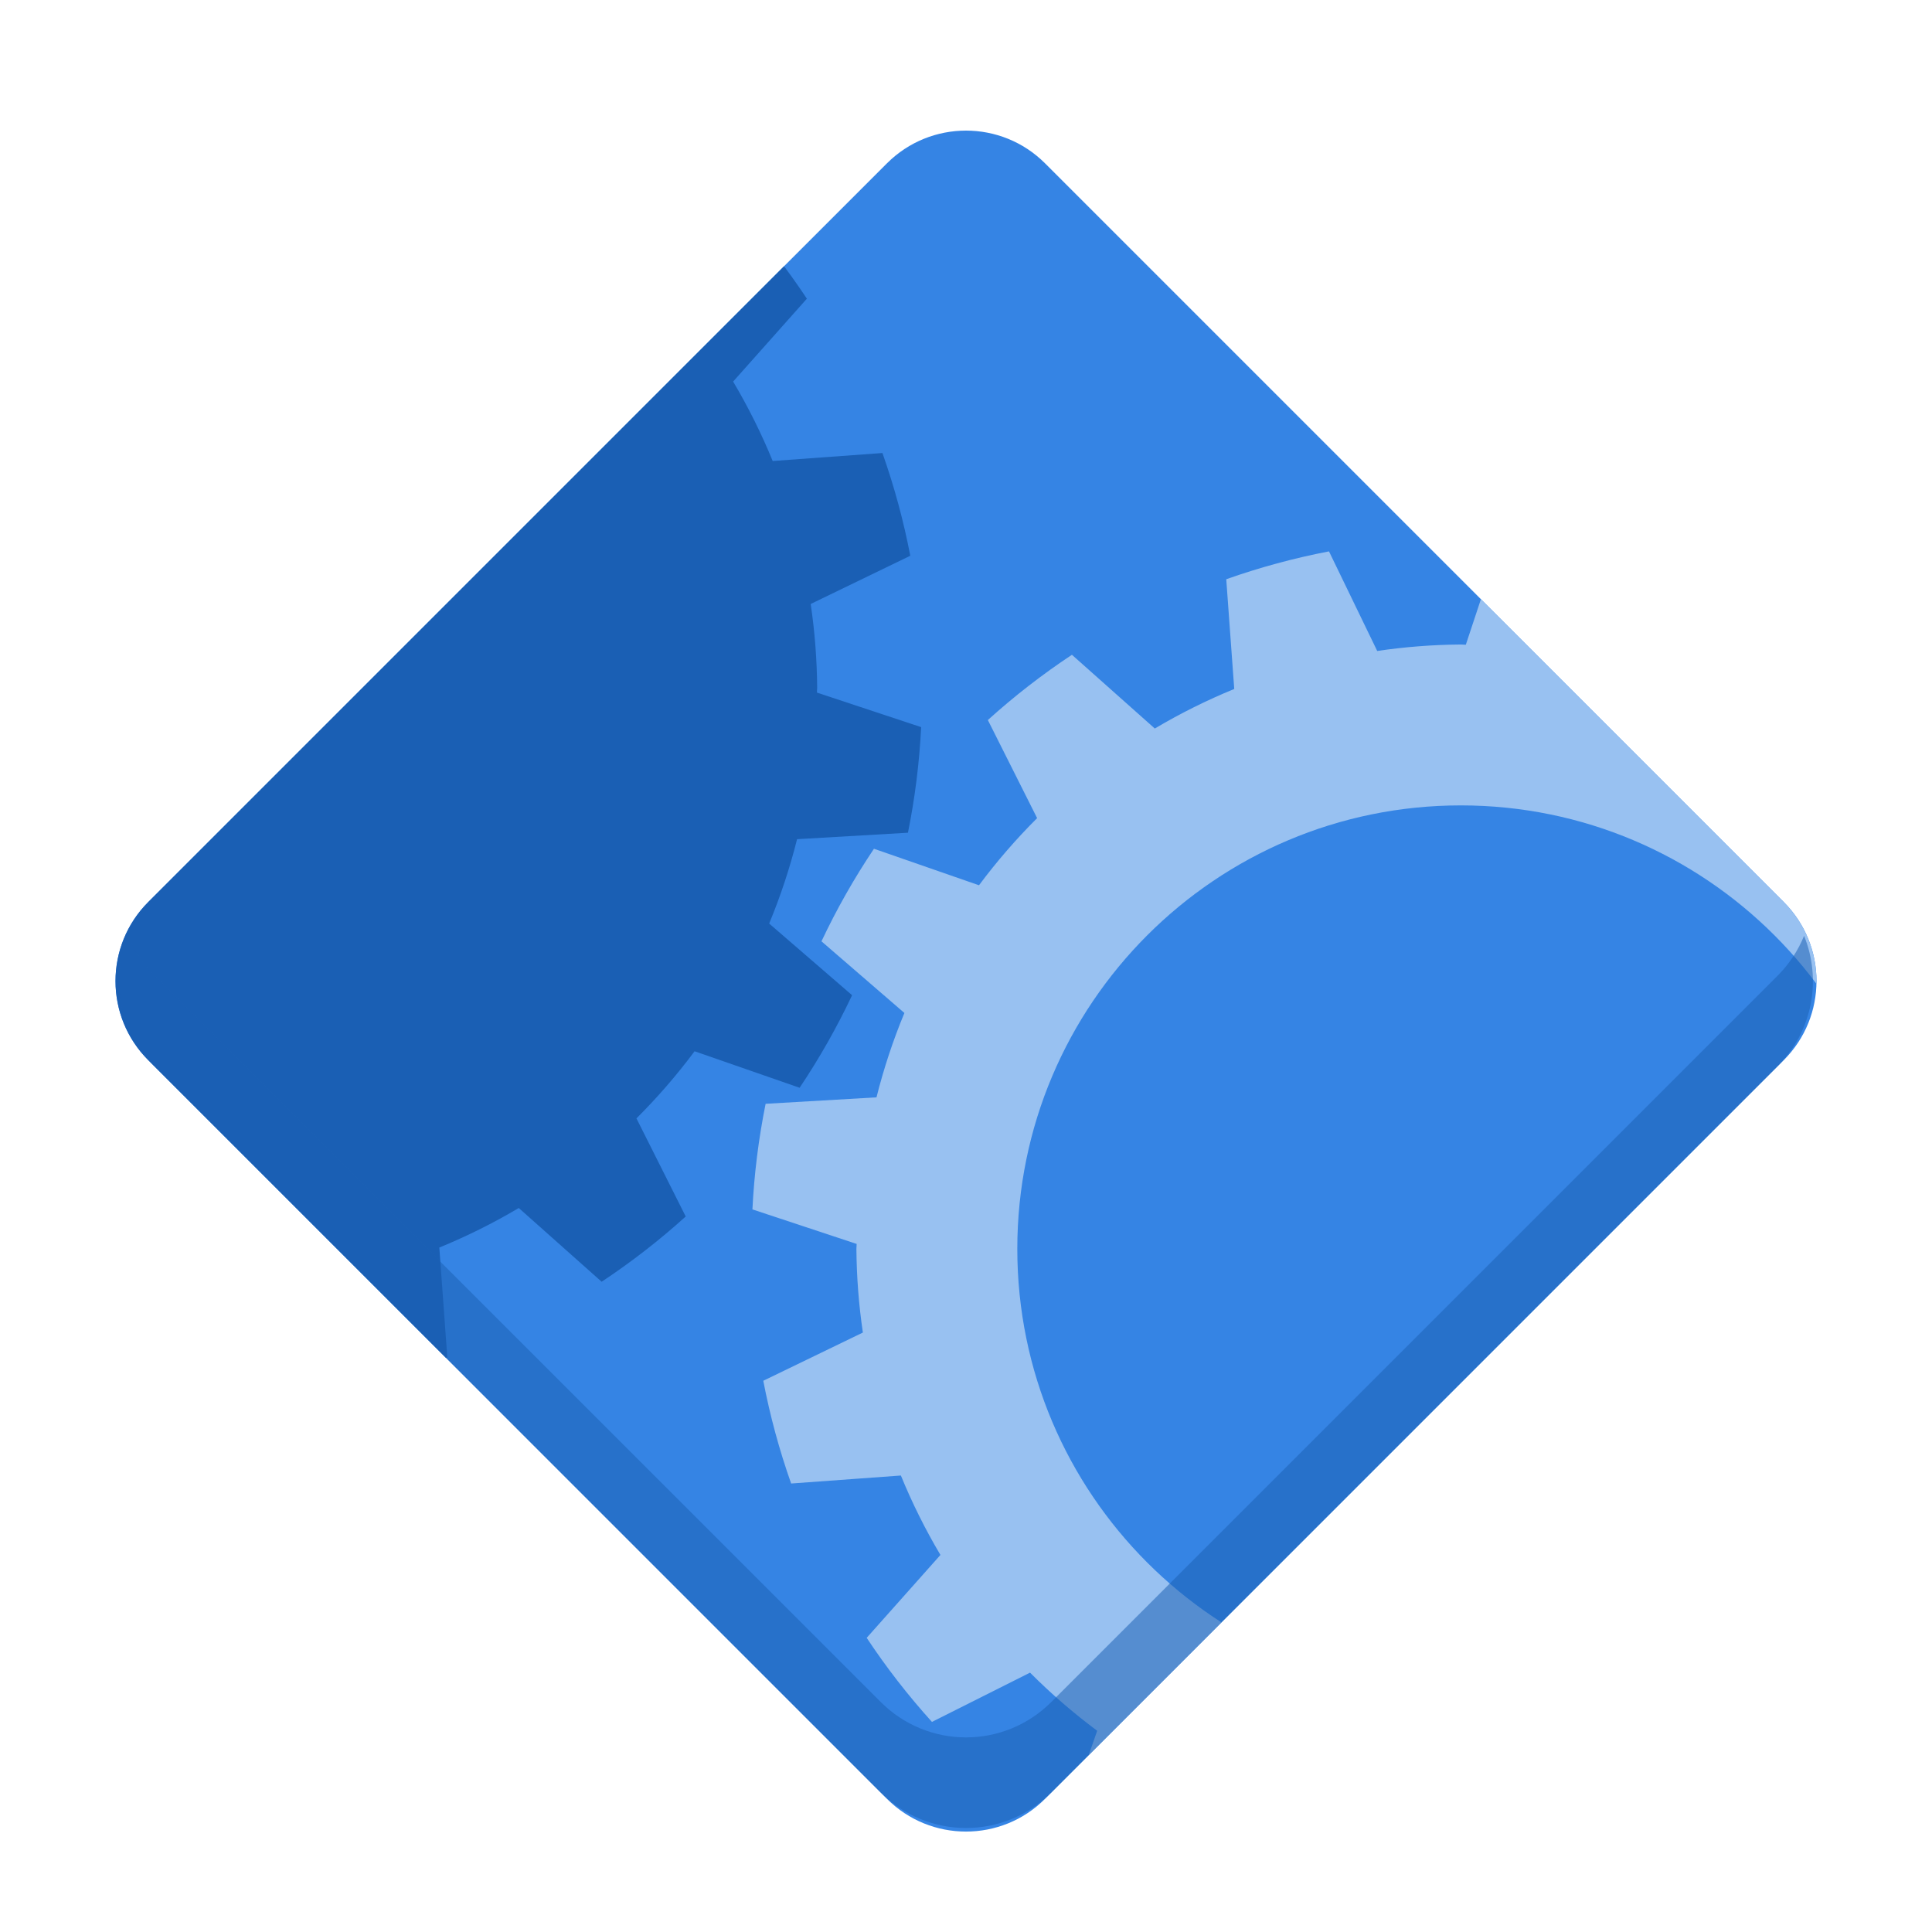
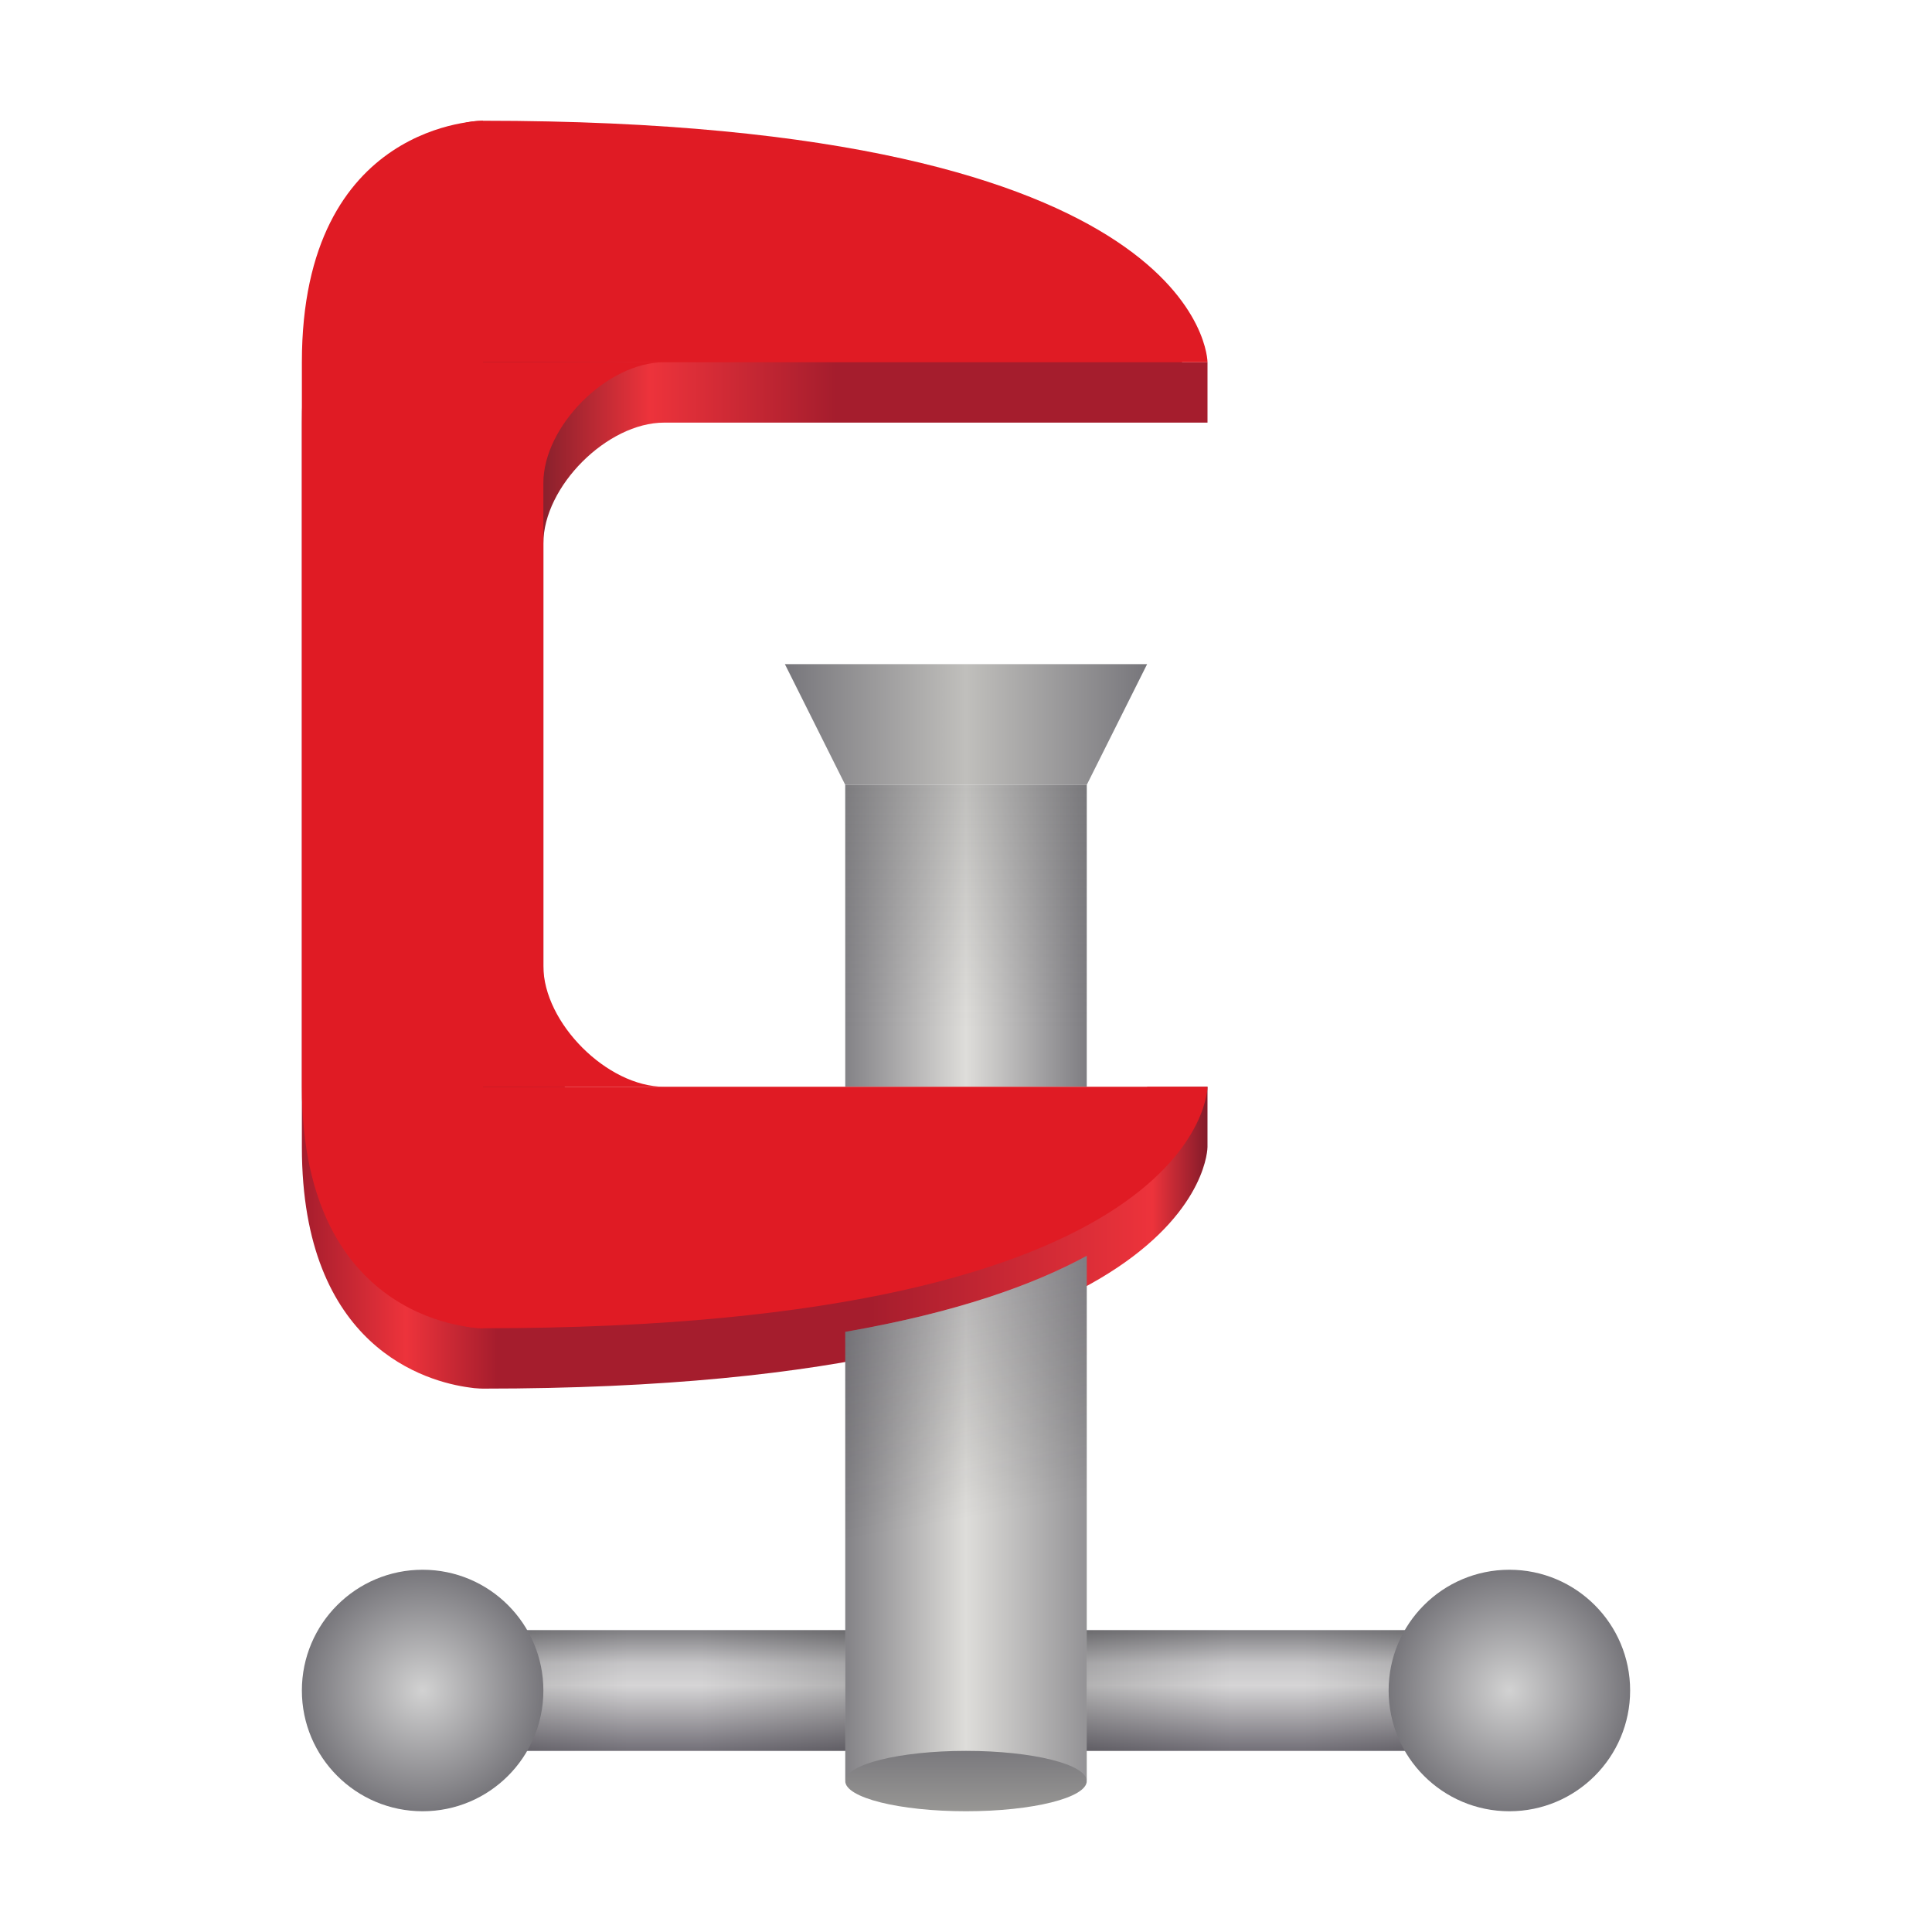
- <svg xmlns="http://www.w3.org/2000/svg" width="33.75mm" height="33.75mm" viewBox="0 0 33.75 33.75" version="1.1" id="svg974">
-   <defs id="defs968">
-     <clipPath clipPathUnits="userSpaceOnUse" id="clipPath18689">
-       <rect clip-path="none" transform="rotate(45)" ry="32" rx="32" y="123.999" x="486.037" height="362.943" width="362.943" id="rect18691" style="display:inline;opacity:1;vector-effect:none;fill:#4a86cf;fill-opacity:1;stroke:none;stroke-width:26.067;stroke-linecap:butt;stroke-linejoin:miter;stroke-miterlimit:4;stroke-dasharray:none;stroke-dashoffset:0;stroke-opacity:1;marker:none;marker-start:none;marker-mid:none;marker-end:none;paint-order:normal;enable-background:new" />
-     </clipPath>
-     <clipPath clipPathUnits="userSpaceOnUse" id="clipPath18689-3">
-       <rect clip-path="none" transform="rotate(45)" ry="32" rx="32" y="123.999" x="486.037" height="362.943" width="362.943" id="rect18691-6" style="display:inline;opacity:1;vector-effect:none;fill:#4a86cf;fill-opacity:1;stroke:none;stroke-width:26.067;stroke-linecap:butt;stroke-linejoin:miter;stroke-miterlimit:4;stroke-dasharray:none;stroke-dashoffset:0;stroke-opacity:1;marker:none;marker-start:none;marker-mid:none;marker-end:none;paint-order:normal;enable-background:new" />
-     </clipPath>
-   </defs>
-   <g id="layer1" transform="translate(-61.81982,-103.944)">
-     <g transform="matrix(0.2636723,0,0,0.2636723,61.81982,-529.397)" style="display:inline;stroke-width:0.25;enable-background:new" id="g1836">
-       <g transform="matrix(0.25,0,0,0.25,0,2295)" id="g18818" style="stroke-width:0.25">
-         <g style="stroke-width:0.27" transform="matrix(0.9260519,0,0,0.9260519,18.93073,50.87633)" id="g18590">
-           <g style="stroke-width:0.27" id="g18681" clip-path="url(#clipPath18689-3)">
-             <rect style="opacity:1;vector-effect:none;fill:#3584e4;fill-opacity:1;stroke:none;stroke-width:8.221;stroke-linecap:butt;stroke-linejoin:miter;stroke-miterlimit:4;stroke-dasharray:none;stroke-dashoffset:0;stroke-opacity:1;marker:none;marker-start:none;marker-mid:none;marker-end:none;paint-order:normal" id="rect18571" width="424" height="424" x="458.337" y="90.642" rx="10.092" ry="10.092" transform="matrix(0.6052817,0.6052817,-0.6052817,0.6052817,33.44063,99.07363)" clip-path="none" />
-             <circle style="opacity:1;vector-effect:none;fill:#f66151;fill-opacity:1;stroke:none;stroke-width:7.037;stroke-linecap:butt;stroke-linejoin:miter;stroke-miterlimit:4;stroke-dasharray:none;stroke-dashoffset:0;stroke-opacity:1;marker:none;marker-start:none;marker-mid:none;marker-end:none;paint-order:normal" id="path18706" cx="0" cy="0" r="0" transform="translate(0,-212)" />
-             <circle style="opacity:1;vector-effect:none;fill:#f66151;fill-opacity:1;stroke:none;stroke-width:7.037;stroke-linecap:butt;stroke-linejoin:miter;stroke-miterlimit:4;stroke-dasharray:none;stroke-dashoffset:0;stroke-opacity:1;marker:none;marker-start:none;marker-mid:none;marker-end:none;paint-order:normal" id="path18708" cx="0" cy="0" r="0" transform="translate(0,-212)" />
-             <path style="display:inline;opacity:1;vector-effect:none;fill:#98c1f1;fill-opacity:1;stroke:none;stroke-width:7.037;stroke-linecap:butt;stroke-linejoin:miter;stroke-miterlimit:4;stroke-dasharray:none;stroke-dashoffset:0;stroke-opacity:1;marker:none;marker-start:none;marker-mid:none;marker-end:none;paint-order:normal;enable-background:new" d="m 408.92,561.918 -9.886,29.829 a 172.971,172.971 0 0 0 -1.427,-0.071 172.971,172.971 0 0 0 -23.929,1.852 l -13.801,-28.501 a 203.293,203.293 0 0 0 -29.401,7.972 l 2.286,31.405 a 172.971,172.971 0 0 0 -22.732,11.319 l -23.718,-21.103 a 203.293,203.293 0 0 0 -24.059,18.674 l 14.099,28.073 a 172.971,172.971 0 0 0 -16.636,19.211 l -30.058,-10.448 a 203.293,203.293 0 0 0 -15.017,26.488 l 23.73,20.507 a 172.971,172.971 0 0 0 -7.985,24.143 l -31.73,1.849 a 203.293,203.293 0 0 0 -3.778,30.217 l 29.829,9.886 a 172.971,172.971 0 0 0 -0.071,1.427 172.971,172.971 0 0 0 1.852,23.929 l -28.501,13.801 a 203.293,203.293 0 0 0 7.972,29.401 l 31.405,-2.286 a 172.971,172.971 0 0 0 11.319,22.732 l -21.103,23.718 a 203.293,203.293 0 0 0 18.674,24.059 l 28.073,-14.099 a 172.971,172.971 0 0 0 19.211,16.636 l -10.448,30.058 a 203.293,203.293 0 0 0 26.488,15.017 l 20.507,-23.73 a 172.971,172.971 0 0 0 24.143,7.985 l 1.849,31.73 a 203.293,203.293 0 0 0 30.217,3.778 l 9.886,-29.829 a 172.971,172.971 0 0 0 1.427,0.071 172.971,172.971 0 0 0 23.929,-1.852 l 13.801,28.501 a 203.293,203.293 0 0 0 29.401,-7.972 l -2.286,-31.405 a 172.971,172.971 0 0 0 22.732,-11.319 l 23.718,21.103 A 203.293,203.293 0 0 0 532.96,916 l -14.099,-28.073 a 172.971,172.971 0 0 0 16.636,-19.211 l 30.058,10.448 a 203.293,203.293 0 0 0 15.017,-26.488 l -23.73,-20.507 a 172.971,172.971 0 0 0 7.985,-24.143 l 31.73,-1.849 a 203.293,203.293 0 0 0 3.778,-30.217 l -29.829,-9.886 a 172.971,172.971 0 0 0 0.071,-1.427 172.971,172.971 0 0 0 -1.852,-23.929 l 28.501,-13.801 a 203.293,203.293 0 0 0 -7.972,-29.401 l -31.405,2.286 a 172.971,172.971 0 0 0 -11.319,-22.732 l 21.103,-23.718 a 203.293,203.293 0 0 0 -18.674,-24.059 l -28.073,14.099 a 172.971,172.971 0 0 0 -19.211,-16.636 l 10.448,-30.058 A 203.293,203.293 0 0 0 485.636,581.681 l -20.507,23.73 a 172.971,172.971 0 0 0 -24.143,-7.985 l -1.849,-31.73 a 203.293,203.293 0 0 0 -30.217,-3.778 z M 397.607,637.722 A 126.926,126.926 0 0 1 524.532,764.647 126.926,126.926 0 0 1 397.607,891.572 126.926,126.926 0 0 1 270.682,764.647 126.926,126.926 0 0 1 397.607,637.722 Z" id="path18717-4" />
-             <path id="path18758" d="m 51.748,401.284 -9.886,29.829 c -0.476,-0.026 -0.951,-0.05 -1.427,-0.071 -8.01,0.062 -16.005,0.681 -23.929,1.852 L 2.706,404.392 c -9.986,1.918 -19.814,4.583 -29.401,7.972 l 2.286,31.405 c -7.844,3.211 -15.442,6.994 -22.732,11.319 l -23.718,-21.103 c -8.475,5.614 -16.518,11.857 -24.059,18.674 l 14.099,28.073 c -6.009,5.987 -11.569,12.408 -16.636,19.211 l -30.058,-10.448 c -5.661,8.442 -10.68,17.296 -15.017,26.488 l 23.73,20.507 c -3.25,7.841 -5.919,15.91 -7.985,24.143 l -31.73,1.849 c -2.013,9.964 -3.276,20.064 -3.778,30.217 l 29.829,9.886 c -0.026,0.476 -0.05,0.951 -0.071,1.427 0.062,8.01 0.681,16.005 1.852,23.929 l -28.501,13.801 c 1.918,9.986 4.583,19.814 7.972,29.401 l 31.405,-2.286 c 3.211,7.844 6.994,15.442 11.319,22.732 l -21.103,23.718 c 5.614,8.475 11.857,16.518 18.674,24.059 l 28.073,-14.099 c 5.987,6.009 12.408,11.569 19.211,16.636 l -10.448,30.058 c 8.442,5.661 17.296,10.68 26.488,15.017 l 20.507,-23.73 c 7.841,3.25 15.91,5.919 24.143,7.985 l 1.849,31.73 c 9.964,2.013 20.064,3.276 30.217,3.778 l 9.886,-29.829 c 0.476,0.026 0.951,0.05 1.427,0.071 8.01,-0.062 16.005,-0.681 23.929,-1.852 l 13.801,28.501 c 9.986,-1.918 19.814,-4.583 29.401,-7.972 l -2.286,-31.405 c 7.844,-3.211 15.442,-6.994 22.732,-11.319 l 23.718,21.103 c 8.475,-5.614 16.518,-11.857 24.059,-18.674 l -14.099,-28.073 c 6.009,-5.987 11.569,-12.408 16.636,-19.211 l 30.058,10.448 c 5.661,-8.442 10.68,-17.296 15.017,-26.488 l -23.73,-20.507 c 3.25,-7.841 5.919,-15.91 7.985,-24.143 l 31.73,-1.849 c 2.013,-9.964 3.276,-20.064 3.778,-30.217 l -29.829,-9.886 c 0.026,-0.476 0.05,-0.951 0.071,-1.427 -0.062,-8.01 -0.681,-16.005 -1.852,-23.929 l 28.501,-13.801 c -1.918,-9.986 -4.583,-19.814 -7.972,-29.401 l -31.405,2.286 c -3.211,-7.844 -6.994,-15.442 -11.319,-22.732 l 21.103,-23.718 c -5.614,-8.475 -11.857,-16.518 -18.674,-24.059 l -28.073,14.099 c -5.987,-6.009 -12.408,-11.569 -19.211,-16.636 l 10.448,-30.058 c -8.442,-5.661 -17.296,-10.68 -26.488,-15.017 l -20.507,23.73 c -7.841,-3.25 -15.91,-5.919 -24.143,-7.985 l -1.849,-31.73 c -9.964,-2.013 -20.064,-3.276 -30.217,-3.778 z" style="display:inline;opacity:1;vector-effect:none;fill:#1a5fb4;fill-opacity:1;stroke:none;stroke-width:7.037;stroke-linecap:butt;stroke-linejoin:miter;stroke-miterlimit:4;stroke-dasharray:none;stroke-dashoffset:0;stroke-opacity:1;marker:none;marker-start:none;marker-mid:none;marker-end:none;paint-order:normal;enable-background:new" />
-           </g>
-         </g>
-         <path style="display:inline;opacity:0.534;vector-effect:none;fill:#1a5fb4;fill-opacity:1;stroke:none;stroke-width:1.629;stroke-linecap:butt;stroke-linejoin:miter;stroke-miterlimit:4;stroke-dasharray:none;stroke-dashoffset:0;stroke-opacity:1;marker:none;marker-start:none;marker-mid:none;marker-end:none;paint-order:normal;enable-background:new" clip-path="none" d="m 8.477,2676 c -1.171,2.887 -0.583,6.308 1.766,8.656 l 48.102,48.102 c 3.134,3.134 8.179,3.134 11.312,0 l 48.102,-48.102 c 2.348,-2.348 2.937,-5.77 1.766,-8.656 -0.392,0.966 -0.98,1.871 -1.766,2.656 l -48.102,48.102 c -3.134,3.134 -8.179,3.134 -11.312,0 L 10.242,2678.656 C 9.457,2677.871 8.868,2676.965 8.477,2676 Z" transform="matrix(4,0,0,4,0,-10028)" id="rect18571-6" />
-       </g>
-       <rect y="2402" x="-1.5000001e-06" height="128" width="128" id="rect9125-7-2" style="display:inline;opacity:1;vector-effect:none;fill:none;fill-opacity:1;stroke:none;stroke-width:1.25;stroke-linecap:butt;stroke-linejoin:miter;stroke-miterlimit:4;stroke-dasharray:none;stroke-dashoffset:0;stroke-opacity:1;marker:none;marker-start:none;marker-mid:none;marker-end:none;paint-order:normal;enable-background:new" />
-     </g>
+ <svg xmlns="http://www.w3.org/2000/svg" xmlns:xlink="http://www.w3.org/1999/xlink" height="128px" viewBox="0 0 128 128" width="128px">
+   <linearGradient id="a" gradientUnits="userSpaceOnUse" x1="63.791" x2="63.791" y1="79.84" y2="144.16">
+     <stop offset="0" stop-color="#77767b" />
+     <stop offset="0.428" stop-color="#77767b" />
+     <stop offset="0.472" stop-color="#dddcde" />
+     <stop offset="0.495" stop-color="#eeedee" />
+     <stop offset="0.603" stop-color="#3d3846" />
+   </linearGradient>
+   <linearGradient id="b" gradientUnits="userSpaceOnUse" x1="52" x2="76" y1="48" y2="48">
+     <stop offset="0" stop-color="#77767b" />
+     <stop offset="0.5" stop-color="#c0bfbc" />
+     <stop offset="1" stop-color="#77767b" />
+   </linearGradient>
+   <linearGradient id="c" gradientTransform="matrix(-0 -0.22727 1 -0 -220.0003 76.5453)" gradientUnits="userSpaceOnUse" x1="64" x2="64" y1="240" y2="328.001">
+     <stop offset="0" stop-color="#77767b" />
+     <stop offset="0.397" stop-color="#77767b" />
+     <stop offset="0.5" stop-color="#deddda" />
+     <stop offset="0.597" stop-color="#77767b" />
+     <stop offset="1" stop-color="#77767b" />
+   </linearGradient>
+   <linearGradient id="d" gradientUnits="userSpaceOnUse" x1="20" x2="80" y1="52" y2="52">
+     <stop offset="0" stop-color="#a51d2d" />
+     <stop offset="0.115" stop-color="#ed333b" />
+     <stop offset="0.216" stop-color="#a51d2d" />
+     <stop offset="0.625" stop-color="#a51d2d" />
+     <stop offset="0.939" stop-color="#ed333b" />
+     <stop offset="1" stop-color="#831b2a" />
+   </linearGradient>
+   <linearGradient id="e" gradientUnits="userSpaceOnUse" x1="28.406" x2="80" y1="44" y2="44">
+     <stop offset="0" stop-color="#7e1824" />
+     <stop offset="0.143" stop-color="#87202c" />
+     <stop offset="0.284" stop-color="#ed333b" />
+     <stop offset="0.523" stop-color="#a51d2d" />
+     <stop offset="1" stop-color="#a51d2d" />
+   </linearGradient>
+   <linearGradient id="f" gradientTransform="matrix(-0 -0.432386 1 -0 -220.0003 126.573)" gradientUnits="userSpaceOnUse" x1="64" x2="64" y1="240" y2="328.001">
+     <stop offset="0" stop-color="#77767b" />
+     <stop offset="0.397" stop-color="#77767b" />
+     <stop offset="0.5" stop-color="#deddda" />
+     <stop offset="0.626" stop-color="#77767b" />
+     <stop offset="1" stop-color="#77767b" />
+   </linearGradient>
+   <linearGradient id="g" gradientTransform="matrix(-0 -1 1 -0 0 -172)" gradientUnits="userSpaceOnUse" x1="-289.662" x2="-255.467" y1="67.015" y2="60.985">
+     <stop offset="0.498" stop-opacity="0" />
+     <stop offset="1" stop-color="#3d3846" stop-opacity="0.247" />
+   </linearGradient>
+   <linearGradient id="h" gradientUnits="userSpaceOnUse" x1="64" x2="64" y1="126" y2="110">
+     <stop offset="0.355" stop-color="#9a9996" />
+     <stop offset="0.649" stop-color="#77767b" />
+   </linearGradient>
+   <linearGradient id="i" gradientUnits="userSpaceOnUse">
+     <stop offset="0" stop-opacity="0.247" />
+     <stop offset="0.399" stop-opacity="0.102" />
+     <stop offset="0.603" stop-opacity="0.102" />
+     <stop offset="1" stop-opacity="0.247" />
+   </linearGradient>
+   <linearGradient id="j" x1="96" x2="72" xlink:href="#i" y1="112" y2="112" />
+   <linearGradient id="k" x1="32" x2="56" xlink:href="#i" y1="112" y2="112" />
+   <linearGradient id="l" gradientUnits="userSpaceOnUse">
+     <stop offset="0" stop-color="#d2d2d2" />
+     <stop offset="1" stop-color="#77767b" />
+   </linearGradient>
+   <radialGradient id="m" cx="100" cy="284" gradientTransform="matrix(1 0 0 0.999975 0 -171.9929)" r="8" xlink:href="#l" />
+   <radialGradient id="n" cx="100" cy="284" gradientTransform="matrix(1 0 0 0.999975 -71.99957 -171.9929)" r="8" xlink:href="#l" />
+   <linearGradient id="o" gradientTransform="matrix(-0 -1 1 -0 0 -172)" gradientUnits="userSpaceOnUse" x1="-244" x2="-224" y1="64" y2="64">
+     <stop offset="0.197" stop-color="#616161" stop-opacity="0" />
+     <stop offset="1" stop-color="#676767" stop-opacity="0.251" />
+   </linearGradient>
+   <path d="m 31.633 108 h 64.32 v 8 h -64.32 z m 0 0" fill="url(#a)" />
+   <path d="m 52 44 h 24 l -4 8 h -16 z m 0 0" fill="url(#b)" />
+   <path d="m 56 72 v -20 h 16 v 20 z m 0 0" fill="url(#c)" />
+   <path d="m 32 12 s -12 -0.004 -12 16 v 48 c 0 13.324 8.32 15.555 11.105 15.926 c 0.203 0.035 0.422 0.055 0.652 0.066 c 0.082 0 0.156 0.008 0.242 0.008 c 47.996 0 48 -16 48 -16 v -4 h -4 v 4 h -44 z m 0 0" fill="url(#d)" />
+   <path d="m 32 12 c -8.086 0 0 16 0 16 v 48 h 12 c -3.77 0 -8 -4.23 -8 -8 v -32 c 0 -3.77 4.23 -8 8 -8 h 36 v -4 h -1.672 c -3.441 -4.738 -13.996 -12 -46.328 -12 z m 0 0" fill="url(#e)" />
+   <path d="m 72 83.203 c -3.539 1.926 -8.641 3.758 -16 5.035 v 29.688 h 16 z m 0 0" fill="url(#f)" />
+   <path d="m 72 83.203 c -3.539 1.926 -8.641 3.758 -16 5.035 v 29.688 h 16 z m 0 0" fill="url(#g)" />
+   <path d="m 72 118 c 0 1.105 -3.582 2 -8 2 s -8 -0.895 -8 -2 s 3.582 -2 8 -2 s 8 0.895 8 2 z m 0 0" fill="url(#h)" />
+   <g fill="#e01b24">
+     <path d="m 32 8 s -12 -0.004 -12 16 v 48 c 0 16 12 16 12 16 z m 0 0" />
+     <path d="m 32 8 c 47.996 0 48 16 48 16 h -48 s -8.086 -16 0 -16 z m 0 0" />
+     <path d="m 32 88 c 47.996 0 48 -16 48 -16 h -48 s -8.086 16 0 16 z m 0 0" />
+     <path d="m 44 24 c -3.77 0 -8 4.23 -8 8 v 32 c 0 3.77 4.23 8 8 8 h -12 v -48 s 25.406 0 12 0 z m 0 0" />
  </g>
+   <path d="m 72 108 h 24 v 8 h -24 z m 0 0" fill="url(#j)" />
+   <path d="m 32 108 h 24 v 8 h -24 z m 0 0" fill="url(#k)" />
+   <path d="m 108 112 c 0 4.418 -3.582 8 -8 8 s -8 -3.582 -8 -8 s 3.582 -8 8 -8 s 8 3.582 8 8 z m 0 0" fill="url(#m)" />
+   <path d="m 36 112 c 0 4.418 -3.582 8 -8 8 s -8 -3.582 -8 -8 s 3.582 -8 8 -8 s 8 3.582 8 8 z m 0 0" fill="url(#n)" />
+   <path d="m 56 72 v -20 h 16 v 20 z m 0 0" fill="url(#o)" />
</svg>
